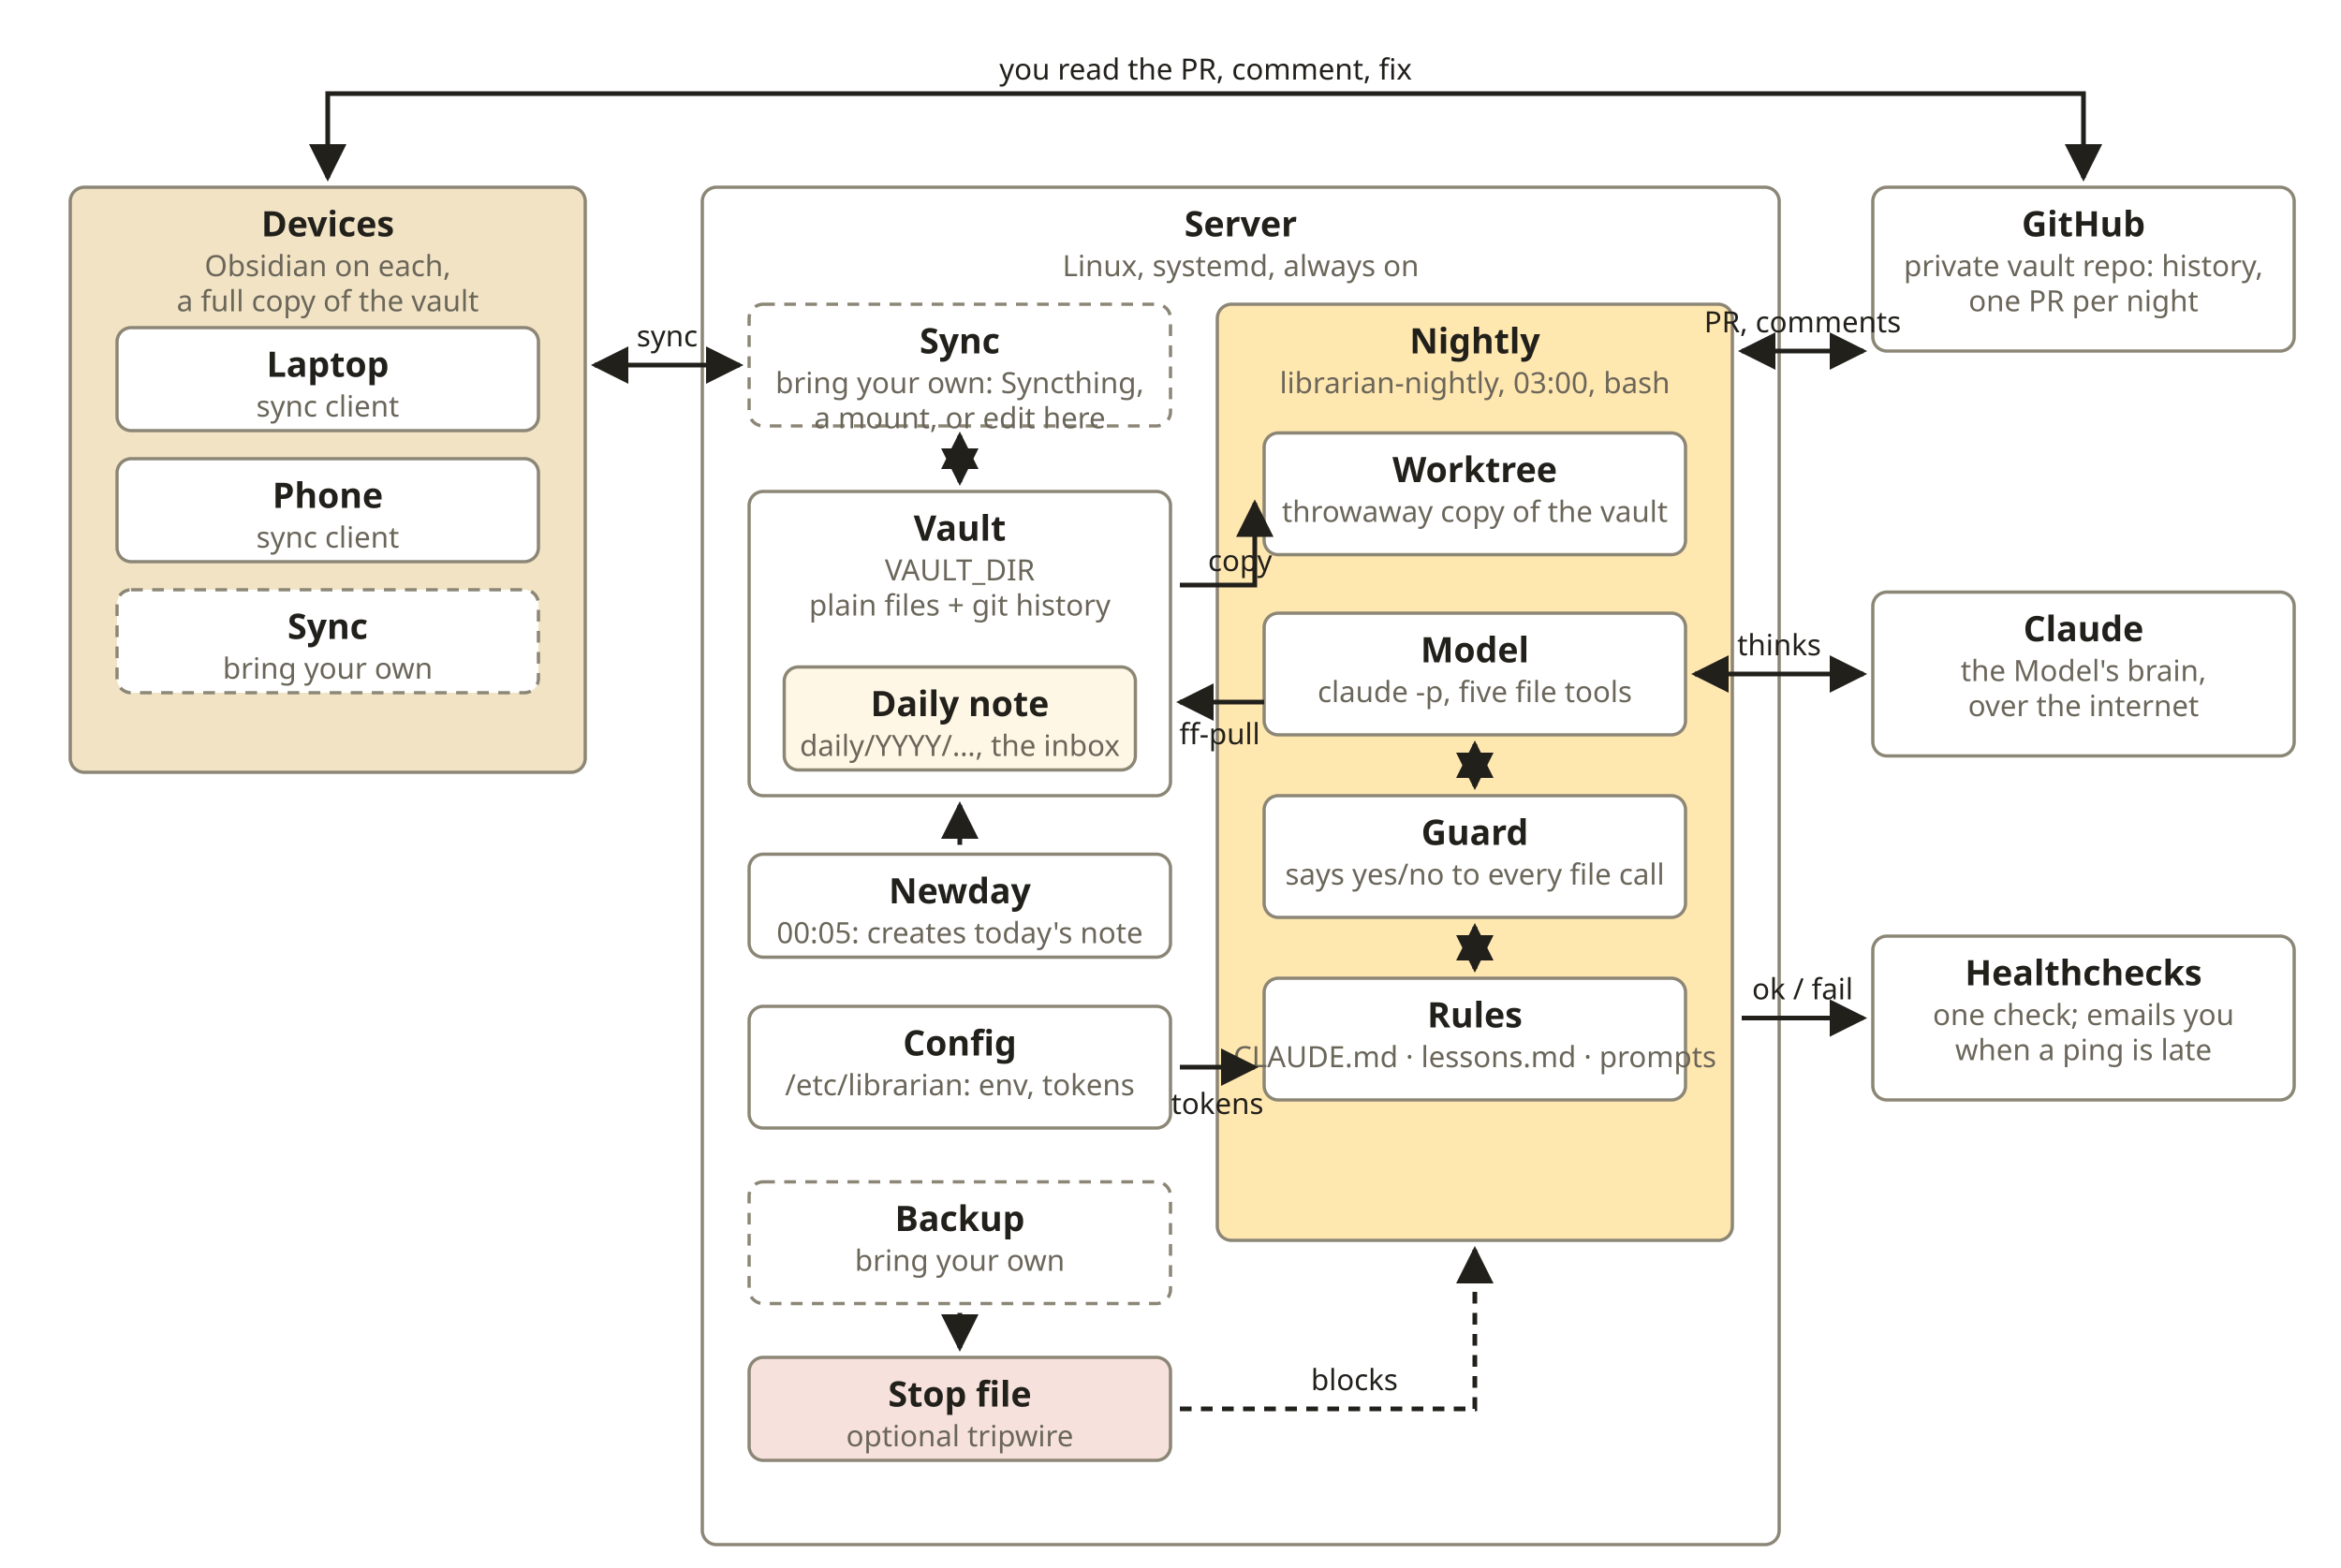
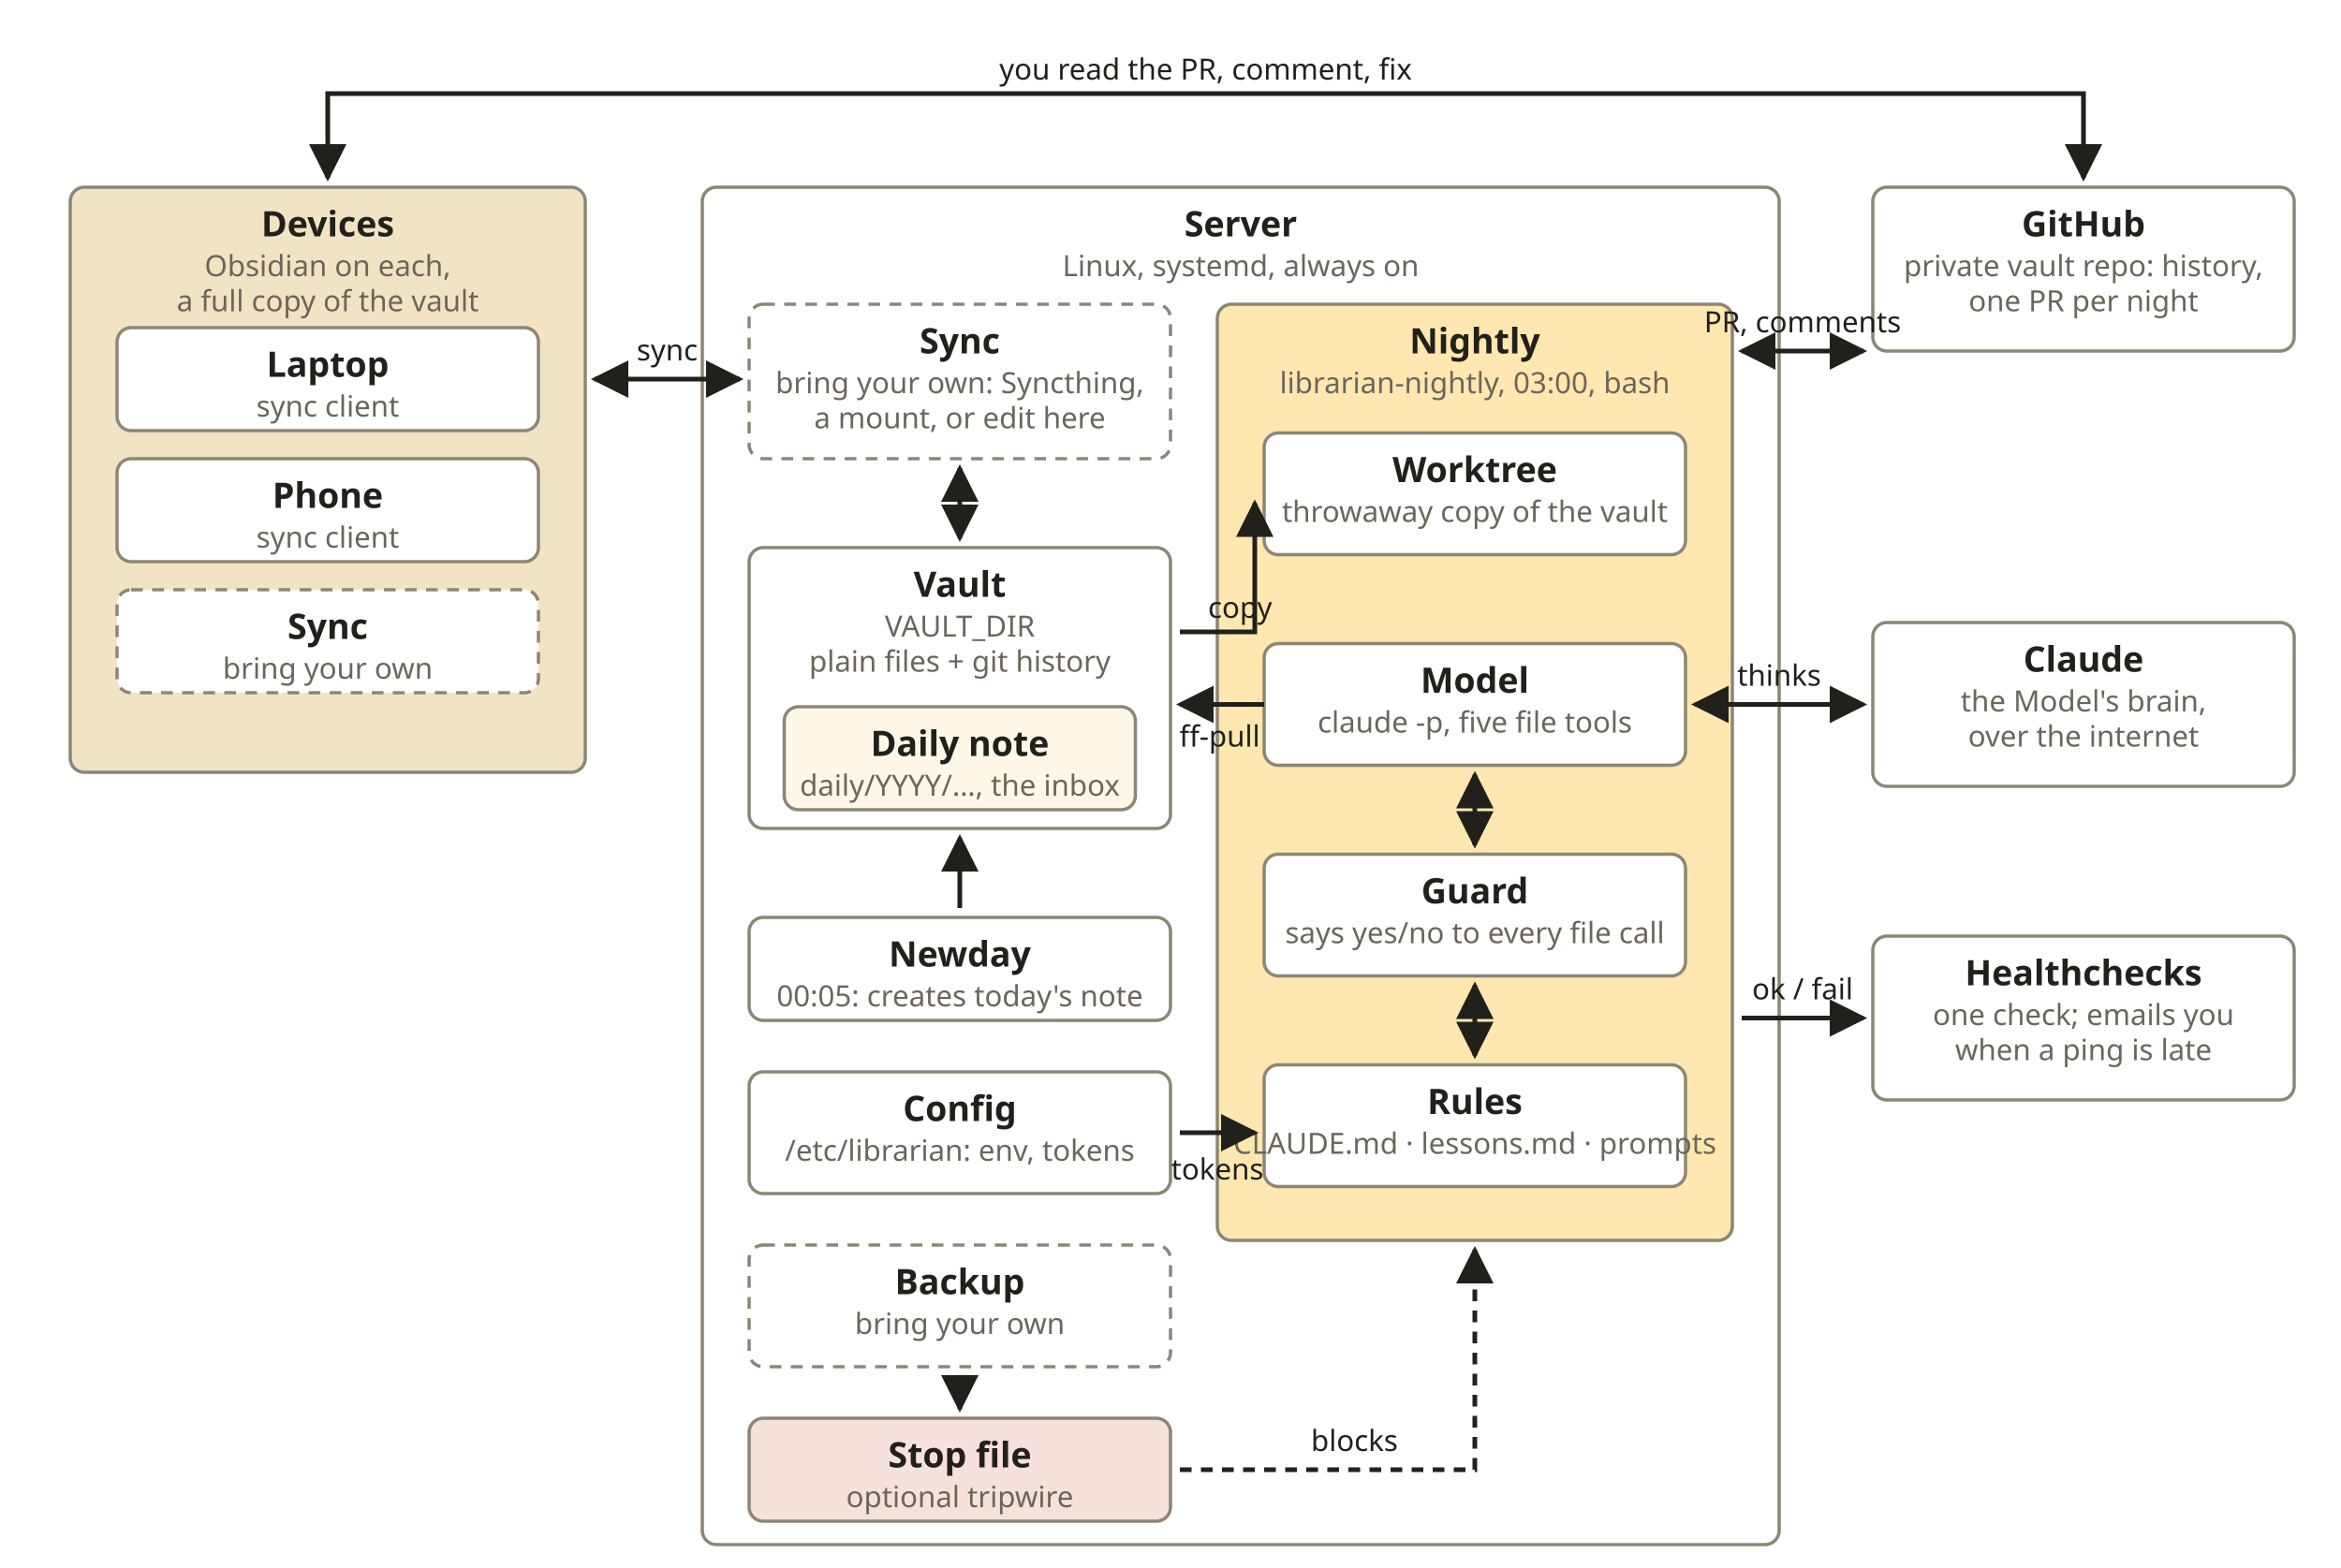
<svg xmlns="http://www.w3.org/2000/svg" viewBox="0 0 1000 670" role="img" aria-label="The components, named">
  <style>text{fill:#22201B;font-family:Karla,system-ui,sans-serif} .t{font-weight:700;font-size:15px} .s{font-size:12.5px;fill:#6B665A} .lbl{font-size:12.5px;font-weight:500}
.box{stroke:#8C8676;stroke-width:1.4} .arrow{fill:none;stroke:#22201B;stroke-width:2} .dash{stroke-dasharray:5 4}
.num circle{fill:#22201B} .num text{fill:#fff;font-weight:700;font-size:12px}</style>
  <rect width="1000" height="670" fill="#fff" />
  <defs>
    <marker id="a" viewBox="0 0 10 10" refX="9" refY="5" markerWidth="8" markerHeight="8" orient="auto-start-reverse">
      <path d="M0 0L10 5L0 10z" fill="#22201B" />
    </marker>
  </defs>
  <g class="comp">
    <rect x="30" y="80" width="220" height="250" rx="6" fill="#F1E3C4" class="box" />
    <text x="140.0" y="101" text-anchor="middle" class="t" font-size="15">Devices</text>
    <text x="140.0" y="118" text-anchor="middle" class="s">Obsidian on each,</text>
    <text x="140.0" y="133" text-anchor="middle" class="s">a full copy of the vault</text>
  </g>
  <g class="comp">
    <rect x="50" y="140" width="180" height="44" rx="6" fill="#fff" class="box" />
    <text x="140.0" y="161" text-anchor="middle" class="t" font-size="13">Laptop</text>
    <text x="140.0" y="178" text-anchor="middle" class="s">sync client</text>
  </g>
  <g class="comp">
    <rect x="50" y="196" width="180" height="44" rx="6" fill="#fff" class="box" />
    <text x="140.0" y="217" text-anchor="middle" class="t" font-size="13">Phone</text>
    <text x="140.0" y="234" text-anchor="middle" class="s">sync client</text>
  </g>
  <g class="comp">
    <rect x="50" y="252" width="180" height="44" rx="6" fill="#fff" class="box dash" />
    <text x="140.0" y="273" text-anchor="middle" class="t" font-size="13">Sync</text>
    <text x="140.0" y="290" text-anchor="middle" class="s">bring your own</text>
  </g>
  <g class="comp">
    <rect x="300" y="80" width="460" height="580" rx="6" fill="#fff" class="box" />
    <text x="530.0" y="101" text-anchor="middle" class="t" font-size="15">Server</text>
    <text x="530.0" y="118" text-anchor="middle" class="s">Linux, systemd, always on</text>
  </g>
  <g class="comp">
-     <rect x="320" y="130" width="180" height="52" rx="6" fill="#fff" class="box dash" />
+     <rect x="320" y="130" width="180" height="66" rx="6" fill="#fff" class="box dash" />
    <text x="410.0" y="151" text-anchor="middle" class="t" font-size="15">Sync</text>
    <text x="410.0" y="168" text-anchor="middle" class="s">bring your own: Syncthing,</text>
    <text x="410.0" y="183" text-anchor="middle" class="s">a mount, or edit here</text>
  </g>
  <g class="comp">
-     <rect x="320" y="210" width="180" height="130" rx="6" fill="#fff" class="box" />
-     <text x="410.0" y="231" text-anchor="middle" class="t" font-size="15">Vault</text>
-     <text x="410.0" y="248" text-anchor="middle" class="s">VAULT_DIR</text>
-     <text x="410.0" y="263" text-anchor="middle" class="s">plain files + git history</text>
+     <rect x="320" y="234" width="180" height="120" rx="6" fill="#fff" class="box" />
+     <text x="410.0" y="255" text-anchor="middle" class="t" font-size="15">Vault</text>
+     <text x="410.0" y="272" text-anchor="middle" class="s">VAULT_DIR</text>
+     <text x="410.0" y="287" text-anchor="middle" class="s">plain files + git history</text>
  </g>
  <g class="comp">
-     <rect x="335" y="285" width="150" height="44" rx="6" fill="#FFF7E6" class="box" />
-     <text x="410.0" y="306" text-anchor="middle" class="t" font-size="13">Daily note</text>
-     <text x="410.0" y="323" text-anchor="middle" class="s">daily/YYYY/…, the inbox</text>
+     <rect x="335" y="302" width="150" height="44" rx="6" fill="#FFF7E6" class="box" />
+     <text x="410.0" y="323" text-anchor="middle" class="t" font-size="13">Daily note</text>
+     <text x="410.0" y="340" text-anchor="middle" class="s">daily/YYYY/…, the inbox</text>
  </g>
  <g class="comp">
-     <rect x="320" y="365" width="180" height="44" rx="6" fill="#fff" class="box" />
-     <text x="410.0" y="386" text-anchor="middle" class="t" font-size="13">Newday</text>
-     <text x="410.0" y="403" text-anchor="middle" class="s">00:05: creates today's note</text>
+     <rect x="320" y="392" width="180" height="44" rx="6" fill="#fff" class="box" />
+     <text x="410.0" y="413" text-anchor="middle" class="t" font-size="13">Newday</text>
+     <text x="410.0" y="430" text-anchor="middle" class="s">00:05: creates today's note</text>
  </g>
  <g class="comp">
-     <rect x="320" y="430" width="180" height="52" rx="6" fill="#fff" class="box" />
-     <text x="410.0" y="451" text-anchor="middle" class="t" font-size="15">Config</text>
-     <text x="410.0" y="468" text-anchor="middle" class="s">/etc/librarian: env, tokens</text>
+     <rect x="320" y="458" width="180" height="52" rx="6" fill="#fff" class="box" />
+     <text x="410.0" y="479" text-anchor="middle" class="t" font-size="15">Config</text>
+     <text x="410.0" y="496" text-anchor="middle" class="s">/etc/librarian: env, tokens</text>
  </g>
  <g class="comp">
-     <rect x="320" y="505" width="180" height="52" rx="6" fill="#fff" class="box dash" />
-     <text x="410.0" y="526" text-anchor="middle" class="t" font-size="15">Backup</text>
-     <text x="410.0" y="543" text-anchor="middle" class="s">bring your own</text>
+     <rect x="320" y="532" width="180" height="52" rx="6" fill="#fff" class="box dash" />
+     <text x="410.0" y="553" text-anchor="middle" class="t" font-size="15">Backup</text>
+     <text x="410.0" y="570" text-anchor="middle" class="s">bring your own</text>
  </g>
  <g class="comp">
-     <rect x="320" y="580" width="180" height="44" rx="6" fill="#F6E1DC" class="box" />
-     <text x="410.0" y="601" text-anchor="middle" class="t" font-size="13">Stop file</text>
-     <text x="410.0" y="618" text-anchor="middle" class="s">optional tripwire</text>
+     <rect x="320" y="606" width="180" height="44" rx="6" fill="#F6E1DC" class="box" />
+     <text x="410.0" y="627" text-anchor="middle" class="t" font-size="13">Stop file</text>
+     <text x="410.0" y="644" text-anchor="middle" class="s">optional tripwire</text>
  </g>
  <g class="comp">
    <rect x="520" y="130" width="220" height="400" rx="6" fill="#FFE7B0" class="box" />
    <text x="630.0" y="151" text-anchor="middle" class="t" font-size="15">Nightly</text>
    <text x="630.0" y="168" text-anchor="middle" class="s">librarian-nightly, 03:00, bash</text>
  </g>
  <g class="comp">
    <rect x="540" y="185" width="180" height="52" rx="6" fill="#fff" class="box" />
    <text x="630.0" y="206" text-anchor="middle" class="t" font-size="15">Worktree</text>
    <text x="630.0" y="223" text-anchor="middle" class="s">throwaway copy of the vault</text>
  </g>
  <g class="comp">
-     <rect x="540" y="262" width="180" height="52" rx="6" fill="#fff" class="box" />
-     <text x="630.0" y="283" text-anchor="middle" class="t" font-size="15">Model</text>
-     <text x="630.0" y="300" text-anchor="middle" class="s">claude -p, five file tools</text>
+     <rect x="540" y="275" width="180" height="52" rx="6" fill="#fff" class="box" />
+     <text x="630.0" y="296" text-anchor="middle" class="t" font-size="15">Model</text>
+     <text x="630.0" y="313" text-anchor="middle" class="s">claude -p, five file tools</text>
  </g>
  <g class="comp">
-     <rect x="540" y="340" width="180" height="52" rx="6" fill="#fff" class="box" />
-     <text x="630.0" y="361" text-anchor="middle" class="t" font-size="15">Guard</text>
-     <text x="630.0" y="378" text-anchor="middle" class="s">says yes/no to every file call</text>
+     <rect x="540" y="365" width="180" height="52" rx="6" fill="#fff" class="box" />
+     <text x="630.0" y="386" text-anchor="middle" class="t" font-size="15">Guard</text>
+     <text x="630.0" y="403" text-anchor="middle" class="s">says yes/no to every file call</text>
  </g>
  <g class="comp">
-     <rect x="540" y="418" width="180" height="52" rx="6" fill="#fff" class="box" />
-     <text x="630.0" y="439" text-anchor="middle" class="t" font-size="15">Rules</text>
-     <text x="630.0" y="456" text-anchor="middle" class="s">CLAUDE.md · lessons.md · prompts</text>
+     <rect x="540" y="455" width="180" height="52" rx="6" fill="#fff" class="box" />
+     <text x="630.0" y="476" text-anchor="middle" class="t" font-size="15">Rules</text>
+     <text x="630.0" y="493" text-anchor="middle" class="s">CLAUDE.md · lessons.md · prompts</text>
  </g>
  <g class="comp">
    <rect x="800" y="80" width="180" height="70" rx="6" fill="#fff" class="box" />
    <text x="890.0" y="101" text-anchor="middle" class="t" font-size="15">GitHub</text>
    <text x="890.0" y="118" text-anchor="middle" class="s">private vault repo: history,</text>
    <text x="890.0" y="133" text-anchor="middle" class="s">one PR per night</text>
  </g>
  <g class="comp">
-     <rect x="800" y="253" width="180" height="70" rx="6" fill="#fff" class="box" />
-     <text x="890.0" y="274" text-anchor="middle" class="t" font-size="15">Claude</text>
-     <text x="890.0" y="291" text-anchor="middle" class="s">the Model's brain,</text>
-     <text x="890.0" y="306" text-anchor="middle" class="s">over the internet</text>
+     <rect x="800" y="266" width="180" height="70" rx="6" fill="#fff" class="box" />
+     <text x="890.0" y="287" text-anchor="middle" class="t" font-size="15">Claude</text>
+     <text x="890.0" y="304" text-anchor="middle" class="s">the Model's brain,</text>
+     <text x="890.0" y="319" text-anchor="middle" class="s">over the internet</text>
  </g>
  <g class="comp">
    <rect x="800" y="400" width="180" height="70" rx="6" fill="#fff" class="box" />
    <text x="890.0" y="421" text-anchor="middle" class="t" font-size="15">Healthchecks</text>
    <text x="890.0" y="438" text-anchor="middle" class="s">one check; emails you</text>
    <text x="890.0" y="453" text-anchor="middle" class="s">when a ping is late</text>
  </g>
-   <path d="M254 156 H 316" class="arrow" marker-start="url(#a)" marker-end="url(#a)" />
-   <text x="285" y="148" text-anchor="middle" class="lbl">sync</text>
-   <path d="M410 186 V 206" class="arrow" marker-start="url(#a)" marker-end="url(#a)" />
-   <path d="M410 361 V 344" class="arrow" marker-end="url(#a)" />
-   <path d="M504 250 H 536 V 215" class="arrow" marker-end="url(#a)" />
-   <text x="516" y="244" text-anchor="start" class="lbl">copy</text>
-   <path d="M540 300 H 504" class="arrow" marker-end="url(#a)" />
-   <text x="521" y="318" text-anchor="middle" class="lbl">ff-pull</text>
-   <path d="M630 318 V 336" class="arrow" marker-start="url(#a)" marker-end="url(#a)" />
-   <path d="M630 396 V 414" class="arrow" marker-start="url(#a)" marker-end="url(#a)" />
-   <path d="M724 288 H 796" class="arrow" marker-start="url(#a)" marker-end="url(#a)" />
-   <text x="760" y="280" text-anchor="middle" class="lbl">thinks</text>
+   <path d="M254 162 H 316" class="arrow" marker-start="url(#a)" marker-end="url(#a)" />
+   <text x="285" y="154" text-anchor="middle" class="lbl">sync</text>
+   <path d="M410 200 V 230" class="arrow" marker-start="url(#a)" marker-end="url(#a)" />
+   <path d="M410 388 V 358" class="arrow" marker-end="url(#a)" />
+   <path d="M504 270 H 536 V 215" class="arrow" marker-end="url(#a)" />
+   <text x="516" y="264" text-anchor="start" class="lbl">copy</text>
+   <path d="M540 301 H 504" class="arrow" marker-end="url(#a)" />
+   <text x="521" y="319" text-anchor="middle" class="lbl">ff-pull</text>
+   <path d="M630 331 V 361" class="arrow" marker-start="url(#a)" marker-end="url(#a)" />
+   <path d="M630 421 V 451" class="arrow" marker-start="url(#a)" marker-end="url(#a)" />
+   <path d="M724 301 H 796" class="arrow" marker-start="url(#a)" marker-end="url(#a)" />
+   <text x="760" y="293" text-anchor="middle" class="lbl">thinks</text>
  <path d="M744 150 H 796 V 150" class="arrow" marker-start="url(#a)" marker-end="url(#a)" />
  <text x="770" y="142" text-anchor="middle" class="lbl">PR, comments</text>
-   <path d="M504 456 H 536" class="arrow" marker-end="url(#a)" />
-   <text x="520" y="476" text-anchor="middle" class="lbl">tokens</text>
+   <path d="M504 484 H 536" class="arrow" marker-end="url(#a)" />
+   <text x="520" y="504" text-anchor="middle" class="lbl">tokens</text>
  <path d="M744 435 H 796" class="arrow" marker-end="url(#a)" />
  <text x="770" y="427" text-anchor="middle" class="lbl">ok / fail</text>
-   <path d="M410 561 V 576" class="arrow" marker-end="url(#a)" />
-   <path d="M504 602 H 630 V 534" class="arrow dash" marker-end="url(#a)" />
-   <text x="560" y="594" text-anchor="start" class="lbl">blocks</text>
+   <path d="M410 588 V 602" class="arrow" marker-end="url(#a)" />
+   <path d="M504 628 H 630 V 534" class="arrow dash" marker-end="url(#a)" />
+   <text x="560" y="620" text-anchor="start" class="lbl">blocks</text>
  <path d="M140 76 V 40 H 890 V 76" class="arrow" marker-start="url(#a)" marker-end="url(#a)" />
  <text x="515" y="34" text-anchor="middle" class="lbl">you read the PR, comment, fix</text>
</svg>
